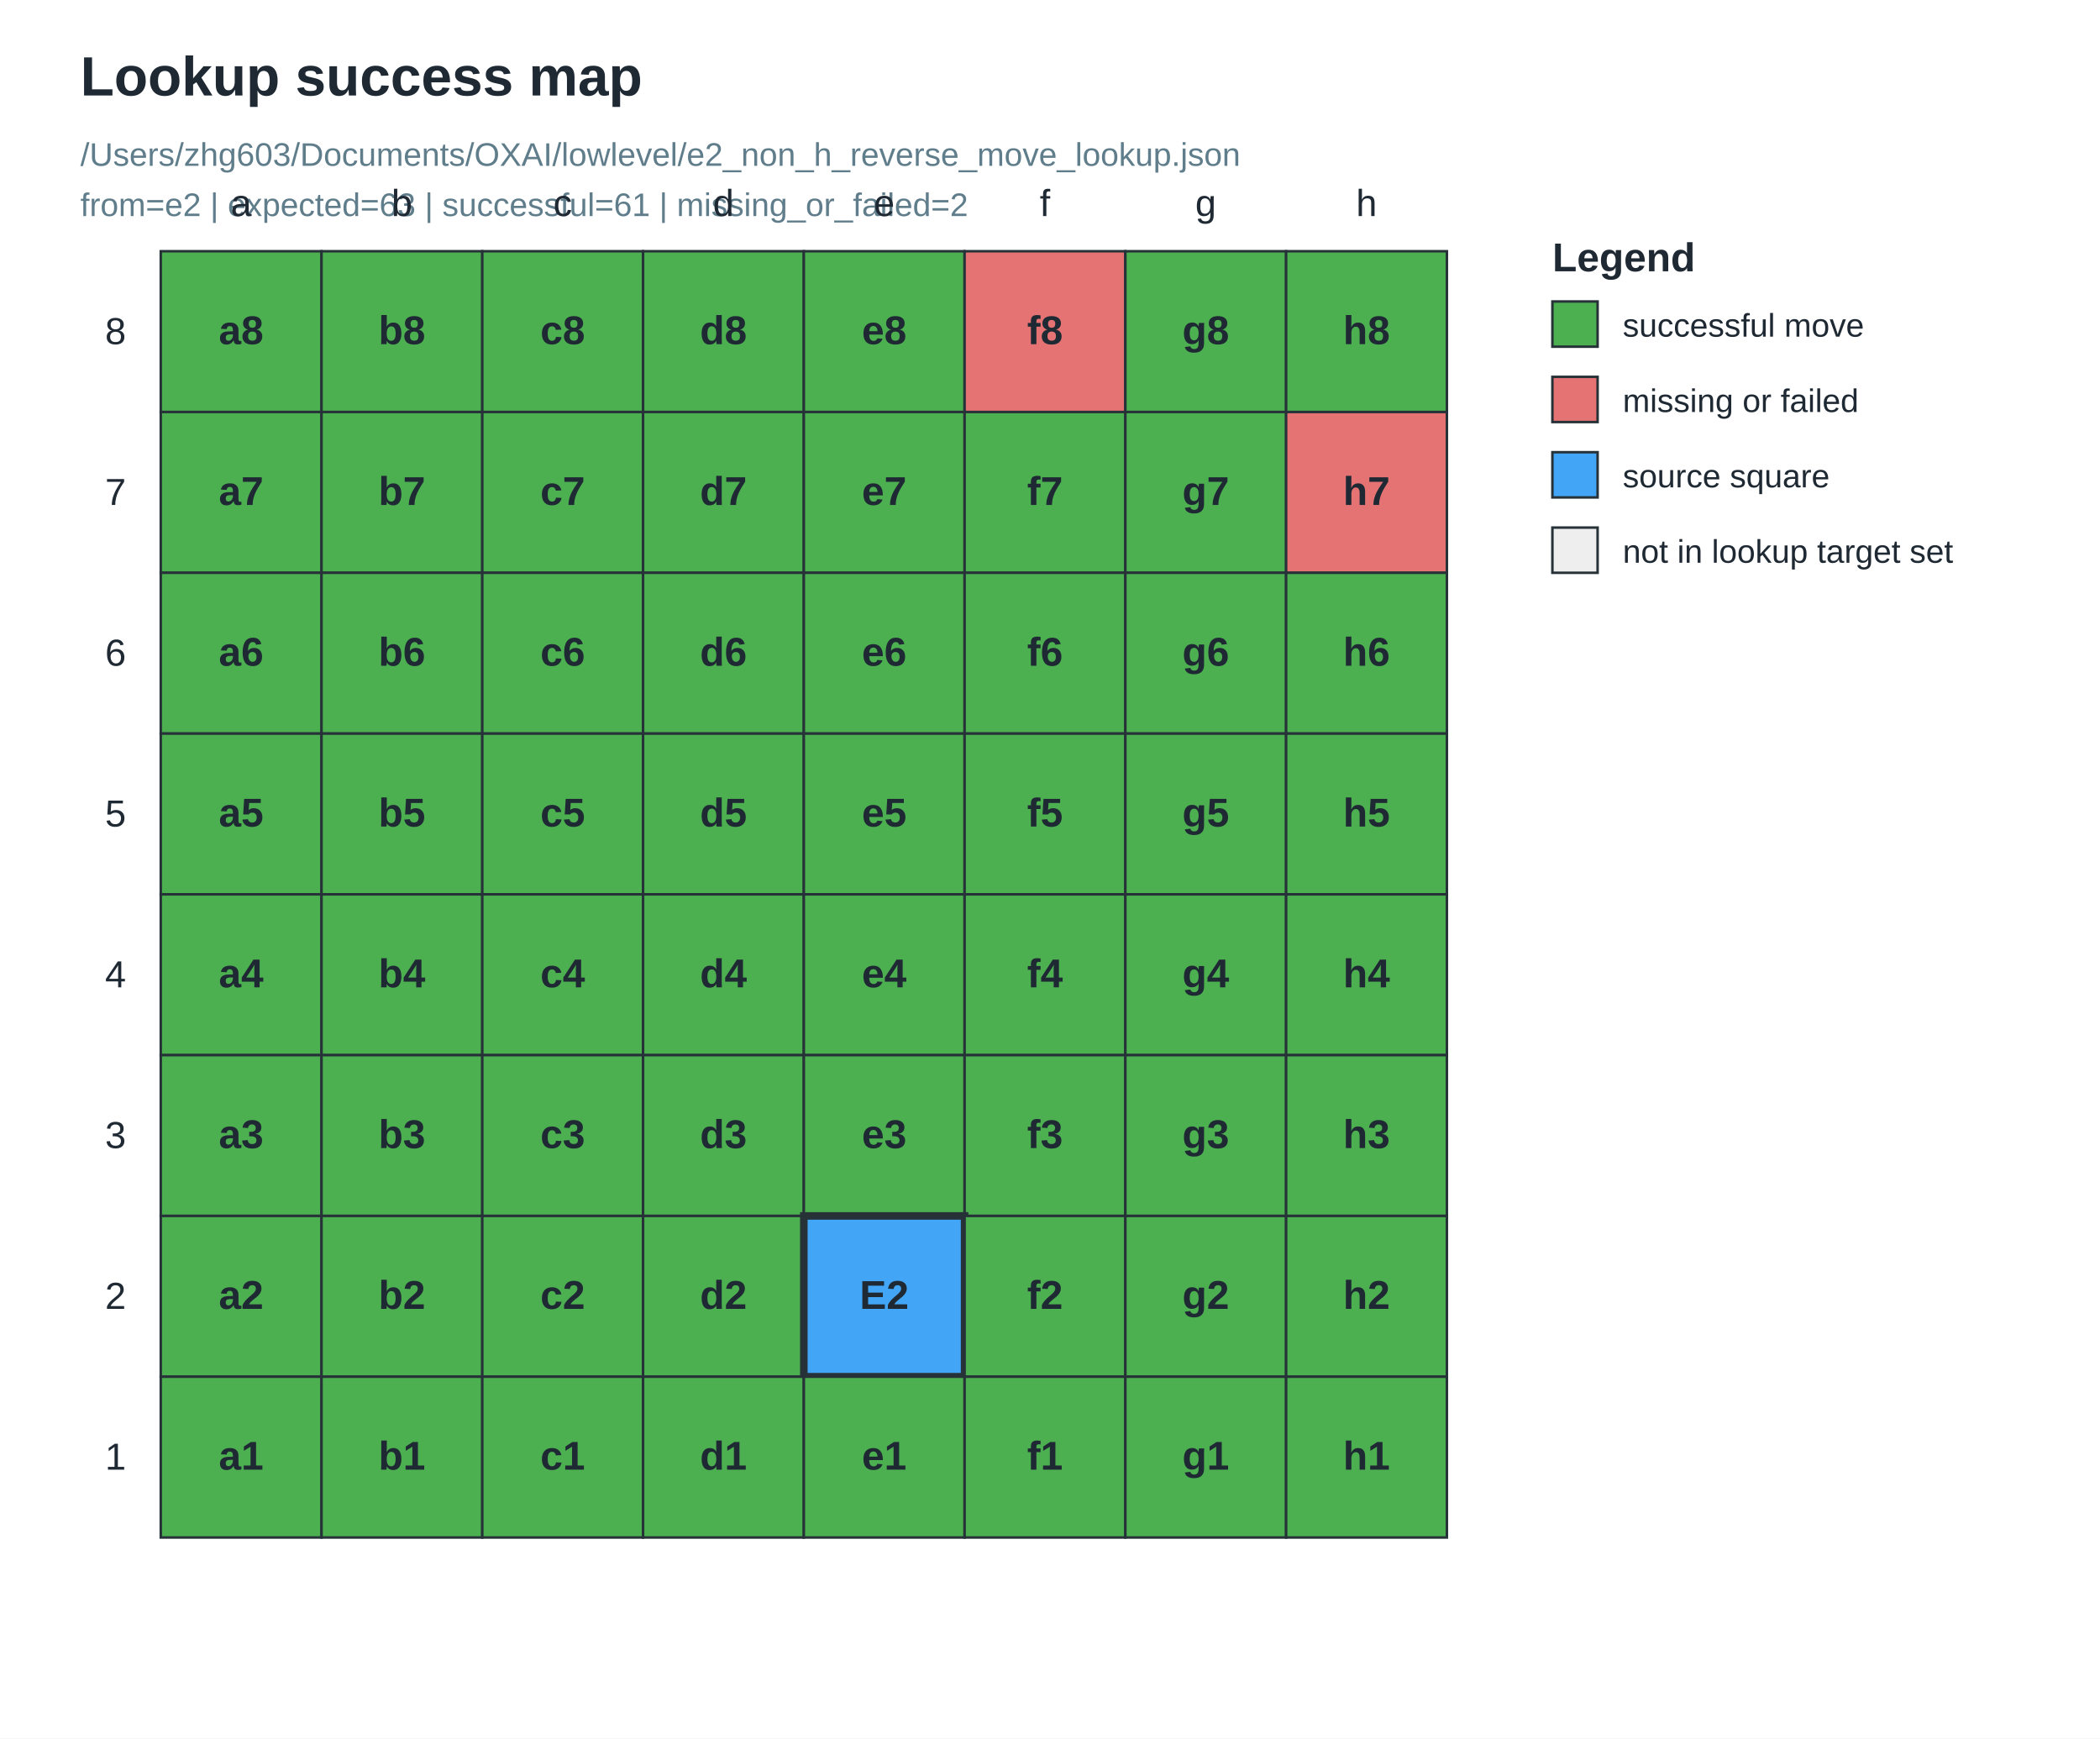
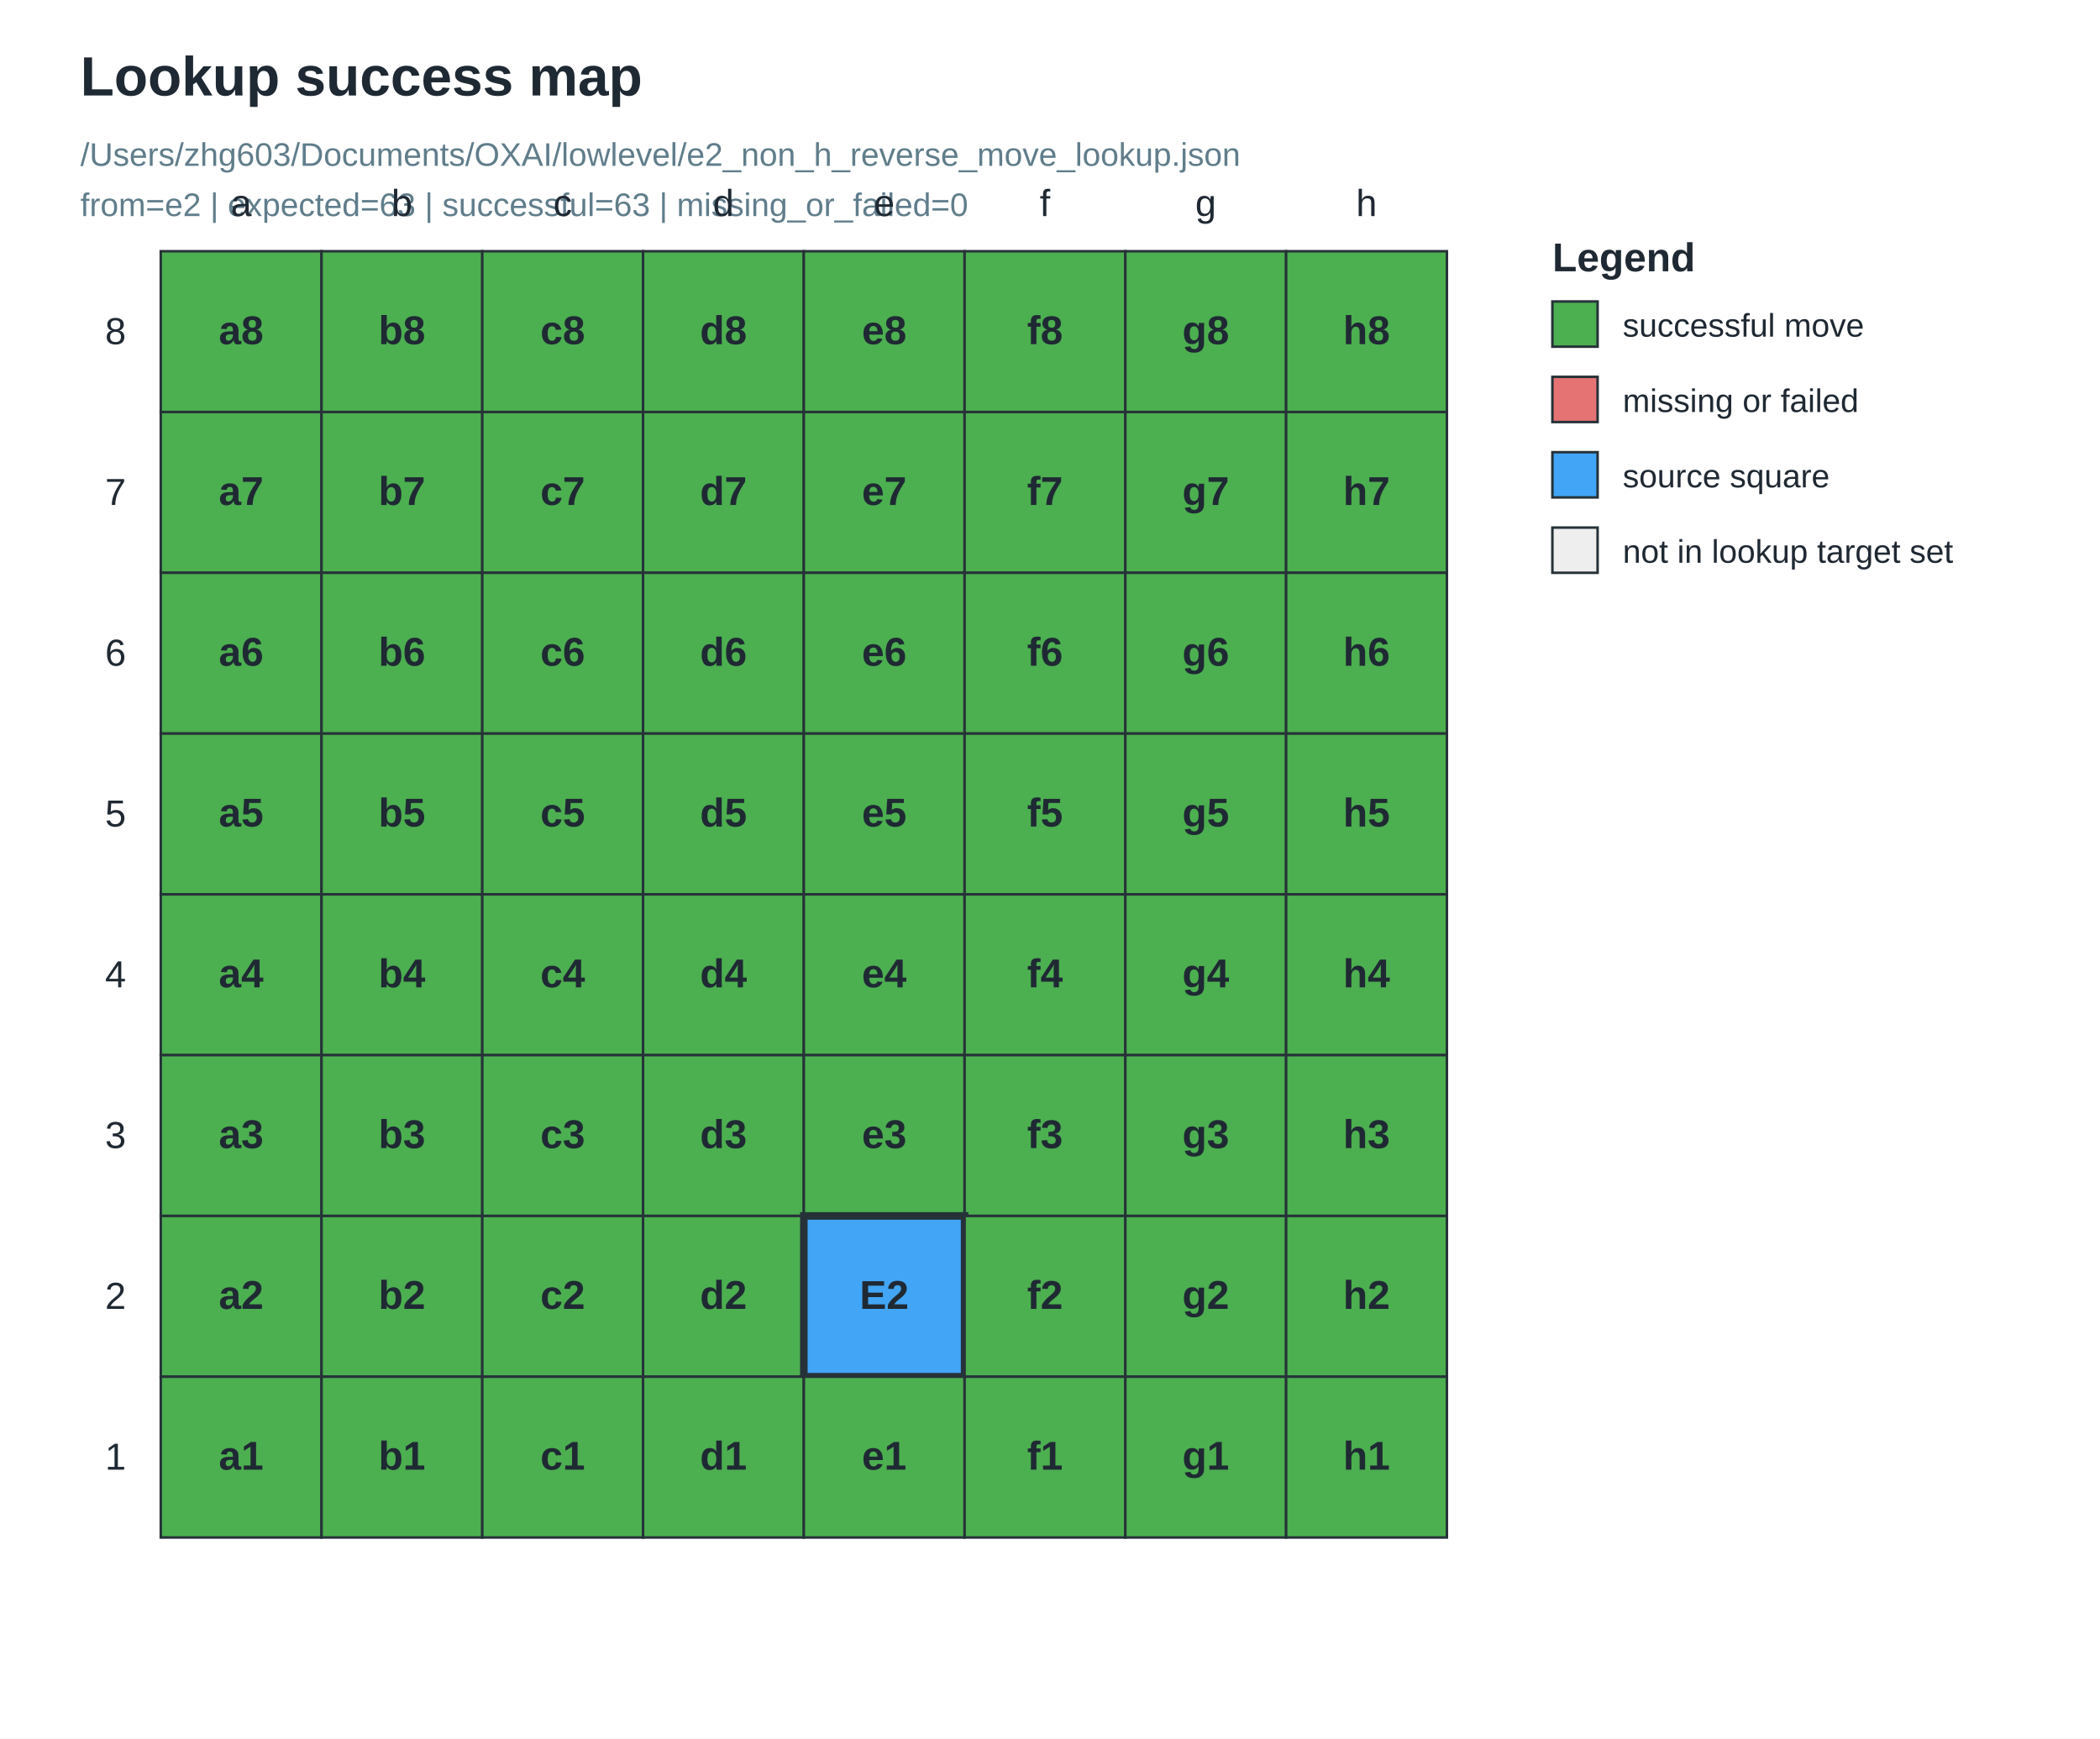
<svg xmlns="http://www.w3.org/2000/svg" width="836" height="692" viewBox="0 0 836 692">
  <rect width="100%" height="100%" fill="white" />
  <text x="32" y="38" font-family="Arial, sans-serif" font-size="22" font-weight="700" fill="#1f2933">Lookup success map</text>
  <text x="32" y="66" font-family="Arial, sans-serif" font-size="13" fill="#607d8b">/Users/zhg603/Documents/OXAI/lowlevel/e2_non_h_reverse_move_lookup.json</text>
-   <text x="32" y="86" font-family="Arial, sans-serif" font-size="13" fill="#607d8b">from=e2 | expected=63 | successful=61 | missing_or_failed=2</text>
+   <text x="32" y="86" font-family="Arial, sans-serif" font-size="13" fill="#607d8b">from=e2 | expected=63 | successful=63 | missing_or_failed=0</text>
  <text x="96.0" y="86" text-anchor="middle" font-family="Arial, sans-serif" font-size="15" fill="#1f2933">a</text>
  <text x="160.0" y="86" text-anchor="middle" font-family="Arial, sans-serif" font-size="15" fill="#1f2933">b</text>
  <text x="224.0" y="86" text-anchor="middle" font-family="Arial, sans-serif" font-size="15" fill="#1f2933">c</text>
  <text x="288.0" y="86" text-anchor="middle" font-family="Arial, sans-serif" font-size="15" fill="#1f2933">d</text>
  <text x="352.0" y="86" text-anchor="middle" font-family="Arial, sans-serif" font-size="15" fill="#1f2933">e</text>
  <text x="416.0" y="86" text-anchor="middle" font-family="Arial, sans-serif" font-size="15" fill="#1f2933">f</text>
  <text x="480.0" y="86" text-anchor="middle" font-family="Arial, sans-serif" font-size="15" fill="#1f2933">g</text>
  <text x="544.0" y="86" text-anchor="middle" font-family="Arial, sans-serif" font-size="15" fill="#1f2933">h</text>
  <text x="46" y="137.0" text-anchor="middle" font-family="Arial, sans-serif" font-size="15" fill="#1f2933">8</text>
  <text x="46" y="201.0" text-anchor="middle" font-family="Arial, sans-serif" font-size="15" fill="#1f2933">7</text>
  <text x="46" y="265.0" text-anchor="middle" font-family="Arial, sans-serif" font-size="15" fill="#1f2933">6</text>
  <text x="46" y="329.0" text-anchor="middle" font-family="Arial, sans-serif" font-size="15" fill="#1f2933">5</text>
  <text x="46" y="393.0" text-anchor="middle" font-family="Arial, sans-serif" font-size="15" fill="#1f2933">4</text>
  <text x="46" y="457.0" text-anchor="middle" font-family="Arial, sans-serif" font-size="15" fill="#1f2933">3</text>
  <text x="46" y="521.0" text-anchor="middle" font-family="Arial, sans-serif" font-size="15" fill="#1f2933">2</text>
  <text x="46" y="585.0" text-anchor="middle" font-family="Arial, sans-serif" font-size="15" fill="#1f2933">1</text>
  <rect x="64" y="100" width="64" height="64" fill="#4caf50" stroke="#263238" stroke-width="1">
</rect>
  <text x="96.0" y="137.0" text-anchor="middle" font-family="Arial, sans-serif" font-size="16" font-weight="700" fill="#1f2933">a8</text>
  <rect x="128" y="100" width="64" height="64" fill="#4caf50" stroke="#263238" stroke-width="1">
</rect>
  <text x="160.0" y="137.0" text-anchor="middle" font-family="Arial, sans-serif" font-size="16" font-weight="700" fill="#1f2933">b8</text>
  <rect x="192" y="100" width="64" height="64" fill="#4caf50" stroke="#263238" stroke-width="1">
</rect>
  <text x="224.0" y="137.0" text-anchor="middle" font-family="Arial, sans-serif" font-size="16" font-weight="700" fill="#1f2933">c8</text>
  <rect x="256" y="100" width="64" height="64" fill="#4caf50" stroke="#263238" stroke-width="1">
</rect>
  <text x="288.0" y="137.0" text-anchor="middle" font-family="Arial, sans-serif" font-size="16" font-weight="700" fill="#1f2933">d8</text>
  <rect x="320" y="100" width="64" height="64" fill="#4caf50" stroke="#263238" stroke-width="1">
</rect>
  <text x="352.0" y="137.0" text-anchor="middle" font-family="Arial, sans-serif" font-size="16" font-weight="700" fill="#1f2933">e8</text>
-   <rect x="384" y="100" width="64" height="64" fill="#e57373" stroke="#263238" stroke-width="1">
+   <rect x="384" y="100" width="64" height="64" fill="#4caf50" stroke="#263238" stroke-width="1">
</rect>
  <text x="416.0" y="137.0" text-anchor="middle" font-family="Arial, sans-serif" font-size="16" font-weight="700" fill="#1f2933">f8</text>
  <rect x="448" y="100" width="64" height="64" fill="#4caf50" stroke="#263238" stroke-width="1">
</rect>
  <text x="480.0" y="137.0" text-anchor="middle" font-family="Arial, sans-serif" font-size="16" font-weight="700" fill="#1f2933">g8</text>
  <rect x="512" y="100" width="64" height="64" fill="#4caf50" stroke="#263238" stroke-width="1">
</rect>
  <text x="544.0" y="137.0" text-anchor="middle" font-family="Arial, sans-serif" font-size="16" font-weight="700" fill="#1f2933">h8</text>
  <rect x="64" y="164" width="64" height="64" fill="#4caf50" stroke="#263238" stroke-width="1">
</rect>
  <text x="96.0" y="201.0" text-anchor="middle" font-family="Arial, sans-serif" font-size="16" font-weight="700" fill="#1f2933">a7</text>
  <rect x="128" y="164" width="64" height="64" fill="#4caf50" stroke="#263238" stroke-width="1">
</rect>
  <text x="160.0" y="201.0" text-anchor="middle" font-family="Arial, sans-serif" font-size="16" font-weight="700" fill="#1f2933">b7</text>
  <rect x="192" y="164" width="64" height="64" fill="#4caf50" stroke="#263238" stroke-width="1">
</rect>
  <text x="224.0" y="201.0" text-anchor="middle" font-family="Arial, sans-serif" font-size="16" font-weight="700" fill="#1f2933">c7</text>
  <rect x="256" y="164" width="64" height="64" fill="#4caf50" stroke="#263238" stroke-width="1">
</rect>
  <text x="288.0" y="201.0" text-anchor="middle" font-family="Arial, sans-serif" font-size="16" font-weight="700" fill="#1f2933">d7</text>
  <rect x="320" y="164" width="64" height="64" fill="#4caf50" stroke="#263238" stroke-width="1">
</rect>
  <text x="352.0" y="201.0" text-anchor="middle" font-family="Arial, sans-serif" font-size="16" font-weight="700" fill="#1f2933">e7</text>
  <rect x="384" y="164" width="64" height="64" fill="#4caf50" stroke="#263238" stroke-width="1">
</rect>
  <text x="416.0" y="201.0" text-anchor="middle" font-family="Arial, sans-serif" font-size="16" font-weight="700" fill="#1f2933">f7</text>
  <rect x="448" y="164" width="64" height="64" fill="#4caf50" stroke="#263238" stroke-width="1">
</rect>
  <text x="480.0" y="201.0" text-anchor="middle" font-family="Arial, sans-serif" font-size="16" font-weight="700" fill="#1f2933">g7</text>
-   <rect x="512" y="164" width="64" height="64" fill="#e57373" stroke="#263238" stroke-width="1">
+   <rect x="512" y="164" width="64" height="64" fill="#4caf50" stroke="#263238" stroke-width="1">
</rect>
  <text x="544.0" y="201.0" text-anchor="middle" font-family="Arial, sans-serif" font-size="16" font-weight="700" fill="#1f2933">h7</text>
  <rect x="64" y="228" width="64" height="64" fill="#4caf50" stroke="#263238" stroke-width="1">
</rect>
  <text x="96.0" y="265.0" text-anchor="middle" font-family="Arial, sans-serif" font-size="16" font-weight="700" fill="#1f2933">a6</text>
  <rect x="128" y="228" width="64" height="64" fill="#4caf50" stroke="#263238" stroke-width="1">
</rect>
  <text x="160.0" y="265.0" text-anchor="middle" font-family="Arial, sans-serif" font-size="16" font-weight="700" fill="#1f2933">b6</text>
  <rect x="192" y="228" width="64" height="64" fill="#4caf50" stroke="#263238" stroke-width="1">
</rect>
  <text x="224.0" y="265.0" text-anchor="middle" font-family="Arial, sans-serif" font-size="16" font-weight="700" fill="#1f2933">c6</text>
  <rect x="256" y="228" width="64" height="64" fill="#4caf50" stroke="#263238" stroke-width="1">
</rect>
  <text x="288.0" y="265.0" text-anchor="middle" font-family="Arial, sans-serif" font-size="16" font-weight="700" fill="#1f2933">d6</text>
  <rect x="320" y="228" width="64" height="64" fill="#4caf50" stroke="#263238" stroke-width="1">
</rect>
  <text x="352.0" y="265.0" text-anchor="middle" font-family="Arial, sans-serif" font-size="16" font-weight="700" fill="#1f2933">e6</text>
  <rect x="384" y="228" width="64" height="64" fill="#4caf50" stroke="#263238" stroke-width="1">
</rect>
  <text x="416.0" y="265.0" text-anchor="middle" font-family="Arial, sans-serif" font-size="16" font-weight="700" fill="#1f2933">f6</text>
  <rect x="448" y="228" width="64" height="64" fill="#4caf50" stroke="#263238" stroke-width="1">
</rect>
  <text x="480.0" y="265.0" text-anchor="middle" font-family="Arial, sans-serif" font-size="16" font-weight="700" fill="#1f2933">g6</text>
  <rect x="512" y="228" width="64" height="64" fill="#4caf50" stroke="#263238" stroke-width="1">
</rect>
  <text x="544.0" y="265.0" text-anchor="middle" font-family="Arial, sans-serif" font-size="16" font-weight="700" fill="#1f2933">h6</text>
  <rect x="64" y="292" width="64" height="64" fill="#4caf50" stroke="#263238" stroke-width="1">
</rect>
  <text x="96.0" y="329.0" text-anchor="middle" font-family="Arial, sans-serif" font-size="16" font-weight="700" fill="#1f2933">a5</text>
  <rect x="128" y="292" width="64" height="64" fill="#4caf50" stroke="#263238" stroke-width="1">
</rect>
  <text x="160.0" y="329.0" text-anchor="middle" font-family="Arial, sans-serif" font-size="16" font-weight="700" fill="#1f2933">b5</text>
  <rect x="192" y="292" width="64" height="64" fill="#4caf50" stroke="#263238" stroke-width="1">
</rect>
  <text x="224.0" y="329.0" text-anchor="middle" font-family="Arial, sans-serif" font-size="16" font-weight="700" fill="#1f2933">c5</text>
  <rect x="256" y="292" width="64" height="64" fill="#4caf50" stroke="#263238" stroke-width="1">
</rect>
  <text x="288.0" y="329.0" text-anchor="middle" font-family="Arial, sans-serif" font-size="16" font-weight="700" fill="#1f2933">d5</text>
  <rect x="320" y="292" width="64" height="64" fill="#4caf50" stroke="#263238" stroke-width="1">
</rect>
  <text x="352.0" y="329.0" text-anchor="middle" font-family="Arial, sans-serif" font-size="16" font-weight="700" fill="#1f2933">e5</text>
  <rect x="384" y="292" width="64" height="64" fill="#4caf50" stroke="#263238" stroke-width="1">
</rect>
  <text x="416.0" y="329.0" text-anchor="middle" font-family="Arial, sans-serif" font-size="16" font-weight="700" fill="#1f2933">f5</text>
  <rect x="448" y="292" width="64" height="64" fill="#4caf50" stroke="#263238" stroke-width="1">
</rect>
  <text x="480.0" y="329.0" text-anchor="middle" font-family="Arial, sans-serif" font-size="16" font-weight="700" fill="#1f2933">g5</text>
  <rect x="512" y="292" width="64" height="64" fill="#4caf50" stroke="#263238" stroke-width="1">
</rect>
  <text x="544.0" y="329.0" text-anchor="middle" font-family="Arial, sans-serif" font-size="16" font-weight="700" fill="#1f2933">h5</text>
  <rect x="64" y="356" width="64" height="64" fill="#4caf50" stroke="#263238" stroke-width="1">
</rect>
  <text x="96.0" y="393.0" text-anchor="middle" font-family="Arial, sans-serif" font-size="16" font-weight="700" fill="#1f2933">a4</text>
  <rect x="128" y="356" width="64" height="64" fill="#4caf50" stroke="#263238" stroke-width="1">
</rect>
  <text x="160.0" y="393.0" text-anchor="middle" font-family="Arial, sans-serif" font-size="16" font-weight="700" fill="#1f2933">b4</text>
  <rect x="192" y="356" width="64" height="64" fill="#4caf50" stroke="#263238" stroke-width="1">
</rect>
  <text x="224.0" y="393.0" text-anchor="middle" font-family="Arial, sans-serif" font-size="16" font-weight="700" fill="#1f2933">c4</text>
  <rect x="256" y="356" width="64" height="64" fill="#4caf50" stroke="#263238" stroke-width="1">
</rect>
  <text x="288.0" y="393.0" text-anchor="middle" font-family="Arial, sans-serif" font-size="16" font-weight="700" fill="#1f2933">d4</text>
  <rect x="320" y="356" width="64" height="64" fill="#4caf50" stroke="#263238" stroke-width="1">
</rect>
  <text x="352.0" y="393.0" text-anchor="middle" font-family="Arial, sans-serif" font-size="16" font-weight="700" fill="#1f2933">e4</text>
  <rect x="384" y="356" width="64" height="64" fill="#4caf50" stroke="#263238" stroke-width="1">
</rect>
  <text x="416.0" y="393.0" text-anchor="middle" font-family="Arial, sans-serif" font-size="16" font-weight="700" fill="#1f2933">f4</text>
  <rect x="448" y="356" width="64" height="64" fill="#4caf50" stroke="#263238" stroke-width="1">
</rect>
  <text x="480.0" y="393.0" text-anchor="middle" font-family="Arial, sans-serif" font-size="16" font-weight="700" fill="#1f2933">g4</text>
  <rect x="512" y="356" width="64" height="64" fill="#4caf50" stroke="#263238" stroke-width="1">
</rect>
  <text x="544.0" y="393.0" text-anchor="middle" font-family="Arial, sans-serif" font-size="16" font-weight="700" fill="#1f2933">h4</text>
  <rect x="64" y="420" width="64" height="64" fill="#4caf50" stroke="#263238" stroke-width="1">
</rect>
  <text x="96.0" y="457.0" text-anchor="middle" font-family="Arial, sans-serif" font-size="16" font-weight="700" fill="#1f2933">a3</text>
  <rect x="128" y="420" width="64" height="64" fill="#4caf50" stroke="#263238" stroke-width="1">
</rect>
  <text x="160.0" y="457.0" text-anchor="middle" font-family="Arial, sans-serif" font-size="16" font-weight="700" fill="#1f2933">b3</text>
  <rect x="192" y="420" width="64" height="64" fill="#4caf50" stroke="#263238" stroke-width="1">
</rect>
  <text x="224.0" y="457.0" text-anchor="middle" font-family="Arial, sans-serif" font-size="16" font-weight="700" fill="#1f2933">c3</text>
  <rect x="256" y="420" width="64" height="64" fill="#4caf50" stroke="#263238" stroke-width="1">
</rect>
  <text x="288.0" y="457.0" text-anchor="middle" font-family="Arial, sans-serif" font-size="16" font-weight="700" fill="#1f2933">d3</text>
  <rect x="320" y="420" width="64" height="64" fill="#4caf50" stroke="#263238" stroke-width="1">
</rect>
  <text x="352.0" y="457.0" text-anchor="middle" font-family="Arial, sans-serif" font-size="16" font-weight="700" fill="#1f2933">e3</text>
  <rect x="384" y="420" width="64" height="64" fill="#4caf50" stroke="#263238" stroke-width="1">
</rect>
  <text x="416.0" y="457.0" text-anchor="middle" font-family="Arial, sans-serif" font-size="16" font-weight="700" fill="#1f2933">f3</text>
  <rect x="448" y="420" width="64" height="64" fill="#4caf50" stroke="#263238" stroke-width="1">
</rect>
  <text x="480.0" y="457.0" text-anchor="middle" font-family="Arial, sans-serif" font-size="16" font-weight="700" fill="#1f2933">g3</text>
  <rect x="512" y="420" width="64" height="64" fill="#4caf50" stroke="#263238" stroke-width="1">
</rect>
  <text x="544.0" y="457.0" text-anchor="middle" font-family="Arial, sans-serif" font-size="16" font-weight="700" fill="#1f2933">h3</text>
  <rect x="64" y="484" width="64" height="64" fill="#4caf50" stroke="#263238" stroke-width="1">
</rect>
  <text x="96.0" y="521.0" text-anchor="middle" font-family="Arial, sans-serif" font-size="16" font-weight="700" fill="#1f2933">a2</text>
  <rect x="128" y="484" width="64" height="64" fill="#4caf50" stroke="#263238" stroke-width="1">
</rect>
  <text x="160.0" y="521.0" text-anchor="middle" font-family="Arial, sans-serif" font-size="16" font-weight="700" fill="#1f2933">b2</text>
  <rect x="192" y="484" width="64" height="64" fill="#4caf50" stroke="#263238" stroke-width="1">
</rect>
  <text x="224.0" y="521.0" text-anchor="middle" font-family="Arial, sans-serif" font-size="16" font-weight="700" fill="#1f2933">c2</text>
  <rect x="256" y="484" width="64" height="64" fill="#4caf50" stroke="#263238" stroke-width="1">
</rect>
  <text x="288.0" y="521.0" text-anchor="middle" font-family="Arial, sans-serif" font-size="16" font-weight="700" fill="#1f2933">d2</text>
  <rect x="320" y="484" width="64" height="64" fill="#42a5f5" stroke="#263238" stroke-width="3">
</rect>
  <text x="352.0" y="521.0" text-anchor="middle" font-family="Arial, sans-serif" font-size="16" font-weight="700" fill="#1f2933">E2</text>
  <rect x="384" y="484" width="64" height="64" fill="#4caf50" stroke="#263238" stroke-width="1">
</rect>
  <text x="416.0" y="521.0" text-anchor="middle" font-family="Arial, sans-serif" font-size="16" font-weight="700" fill="#1f2933">f2</text>
  <rect x="448" y="484" width="64" height="64" fill="#4caf50" stroke="#263238" stroke-width="1">
</rect>
  <text x="480.0" y="521.0" text-anchor="middle" font-family="Arial, sans-serif" font-size="16" font-weight="700" fill="#1f2933">g2</text>
  <rect x="512" y="484" width="64" height="64" fill="#4caf50" stroke="#263238" stroke-width="1">
</rect>
  <text x="544.0" y="521.0" text-anchor="middle" font-family="Arial, sans-serif" font-size="16" font-weight="700" fill="#1f2933">h2</text>
  <rect x="64" y="548" width="64" height="64" fill="#4caf50" stroke="#263238" stroke-width="1">
</rect>
  <text x="96.0" y="585.0" text-anchor="middle" font-family="Arial, sans-serif" font-size="16" font-weight="700" fill="#1f2933">a1</text>
  <rect x="128" y="548" width="64" height="64" fill="#4caf50" stroke="#263238" stroke-width="1">
</rect>
  <text x="160.0" y="585.0" text-anchor="middle" font-family="Arial, sans-serif" font-size="16" font-weight="700" fill="#1f2933">b1</text>
  <rect x="192" y="548" width="64" height="64" fill="#4caf50" stroke="#263238" stroke-width="1">
</rect>
  <text x="224.0" y="585.0" text-anchor="middle" font-family="Arial, sans-serif" font-size="16" font-weight="700" fill="#1f2933">c1</text>
  <rect x="256" y="548" width="64" height="64" fill="#4caf50" stroke="#263238" stroke-width="1">
</rect>
  <text x="288.0" y="585.0" text-anchor="middle" font-family="Arial, sans-serif" font-size="16" font-weight="700" fill="#1f2933">d1</text>
  <rect x="320" y="548" width="64" height="64" fill="#4caf50" stroke="#263238" stroke-width="1">
</rect>
  <text x="352.0" y="585.0" text-anchor="middle" font-family="Arial, sans-serif" font-size="16" font-weight="700" fill="#1f2933">e1</text>
  <rect x="384" y="548" width="64" height="64" fill="#4caf50" stroke="#263238" stroke-width="1">
</rect>
  <text x="416.0" y="585.0" text-anchor="middle" font-family="Arial, sans-serif" font-size="16" font-weight="700" fill="#1f2933">f1</text>
  <rect x="448" y="548" width="64" height="64" fill="#4caf50" stroke="#263238" stroke-width="1">
</rect>
  <text x="480.0" y="585.0" text-anchor="middle" font-family="Arial, sans-serif" font-size="16" font-weight="700" fill="#1f2933">g1</text>
  <rect x="512" y="548" width="64" height="64" fill="#4caf50" stroke="#263238" stroke-width="1">
</rect>
  <text x="544.0" y="585.0" text-anchor="middle" font-family="Arial, sans-serif" font-size="16" font-weight="700" fill="#1f2933">h1</text>
  <text x="618" y="108" font-family="Arial, sans-serif" font-size="16" font-weight="700" fill="#1f2933">Legend</text>
  <rect x="618" y="120" width="18" height="18" fill="#4caf50" stroke="#263238" stroke-width="1" />
  <text x="646" y="134" font-family="Arial, sans-serif" font-size="13" fill="#1f2933">successful move</text>
  <rect x="618" y="150" width="18" height="18" fill="#e57373" stroke="#263238" stroke-width="1" />
  <text x="646" y="164" font-family="Arial, sans-serif" font-size="13" fill="#1f2933">missing or failed</text>
  <rect x="618" y="180" width="18" height="18" fill="#42a5f5" stroke="#263238" stroke-width="1" />
  <text x="646" y="194" font-family="Arial, sans-serif" font-size="13" fill="#1f2933">source square</text>
  <rect x="618" y="210" width="18" height="18" fill="#eeeeee" stroke="#263238" stroke-width="1" />
  <text x="646" y="224" font-family="Arial, sans-serif" font-size="13" fill="#1f2933">not in lookup target set</text>
</svg>
